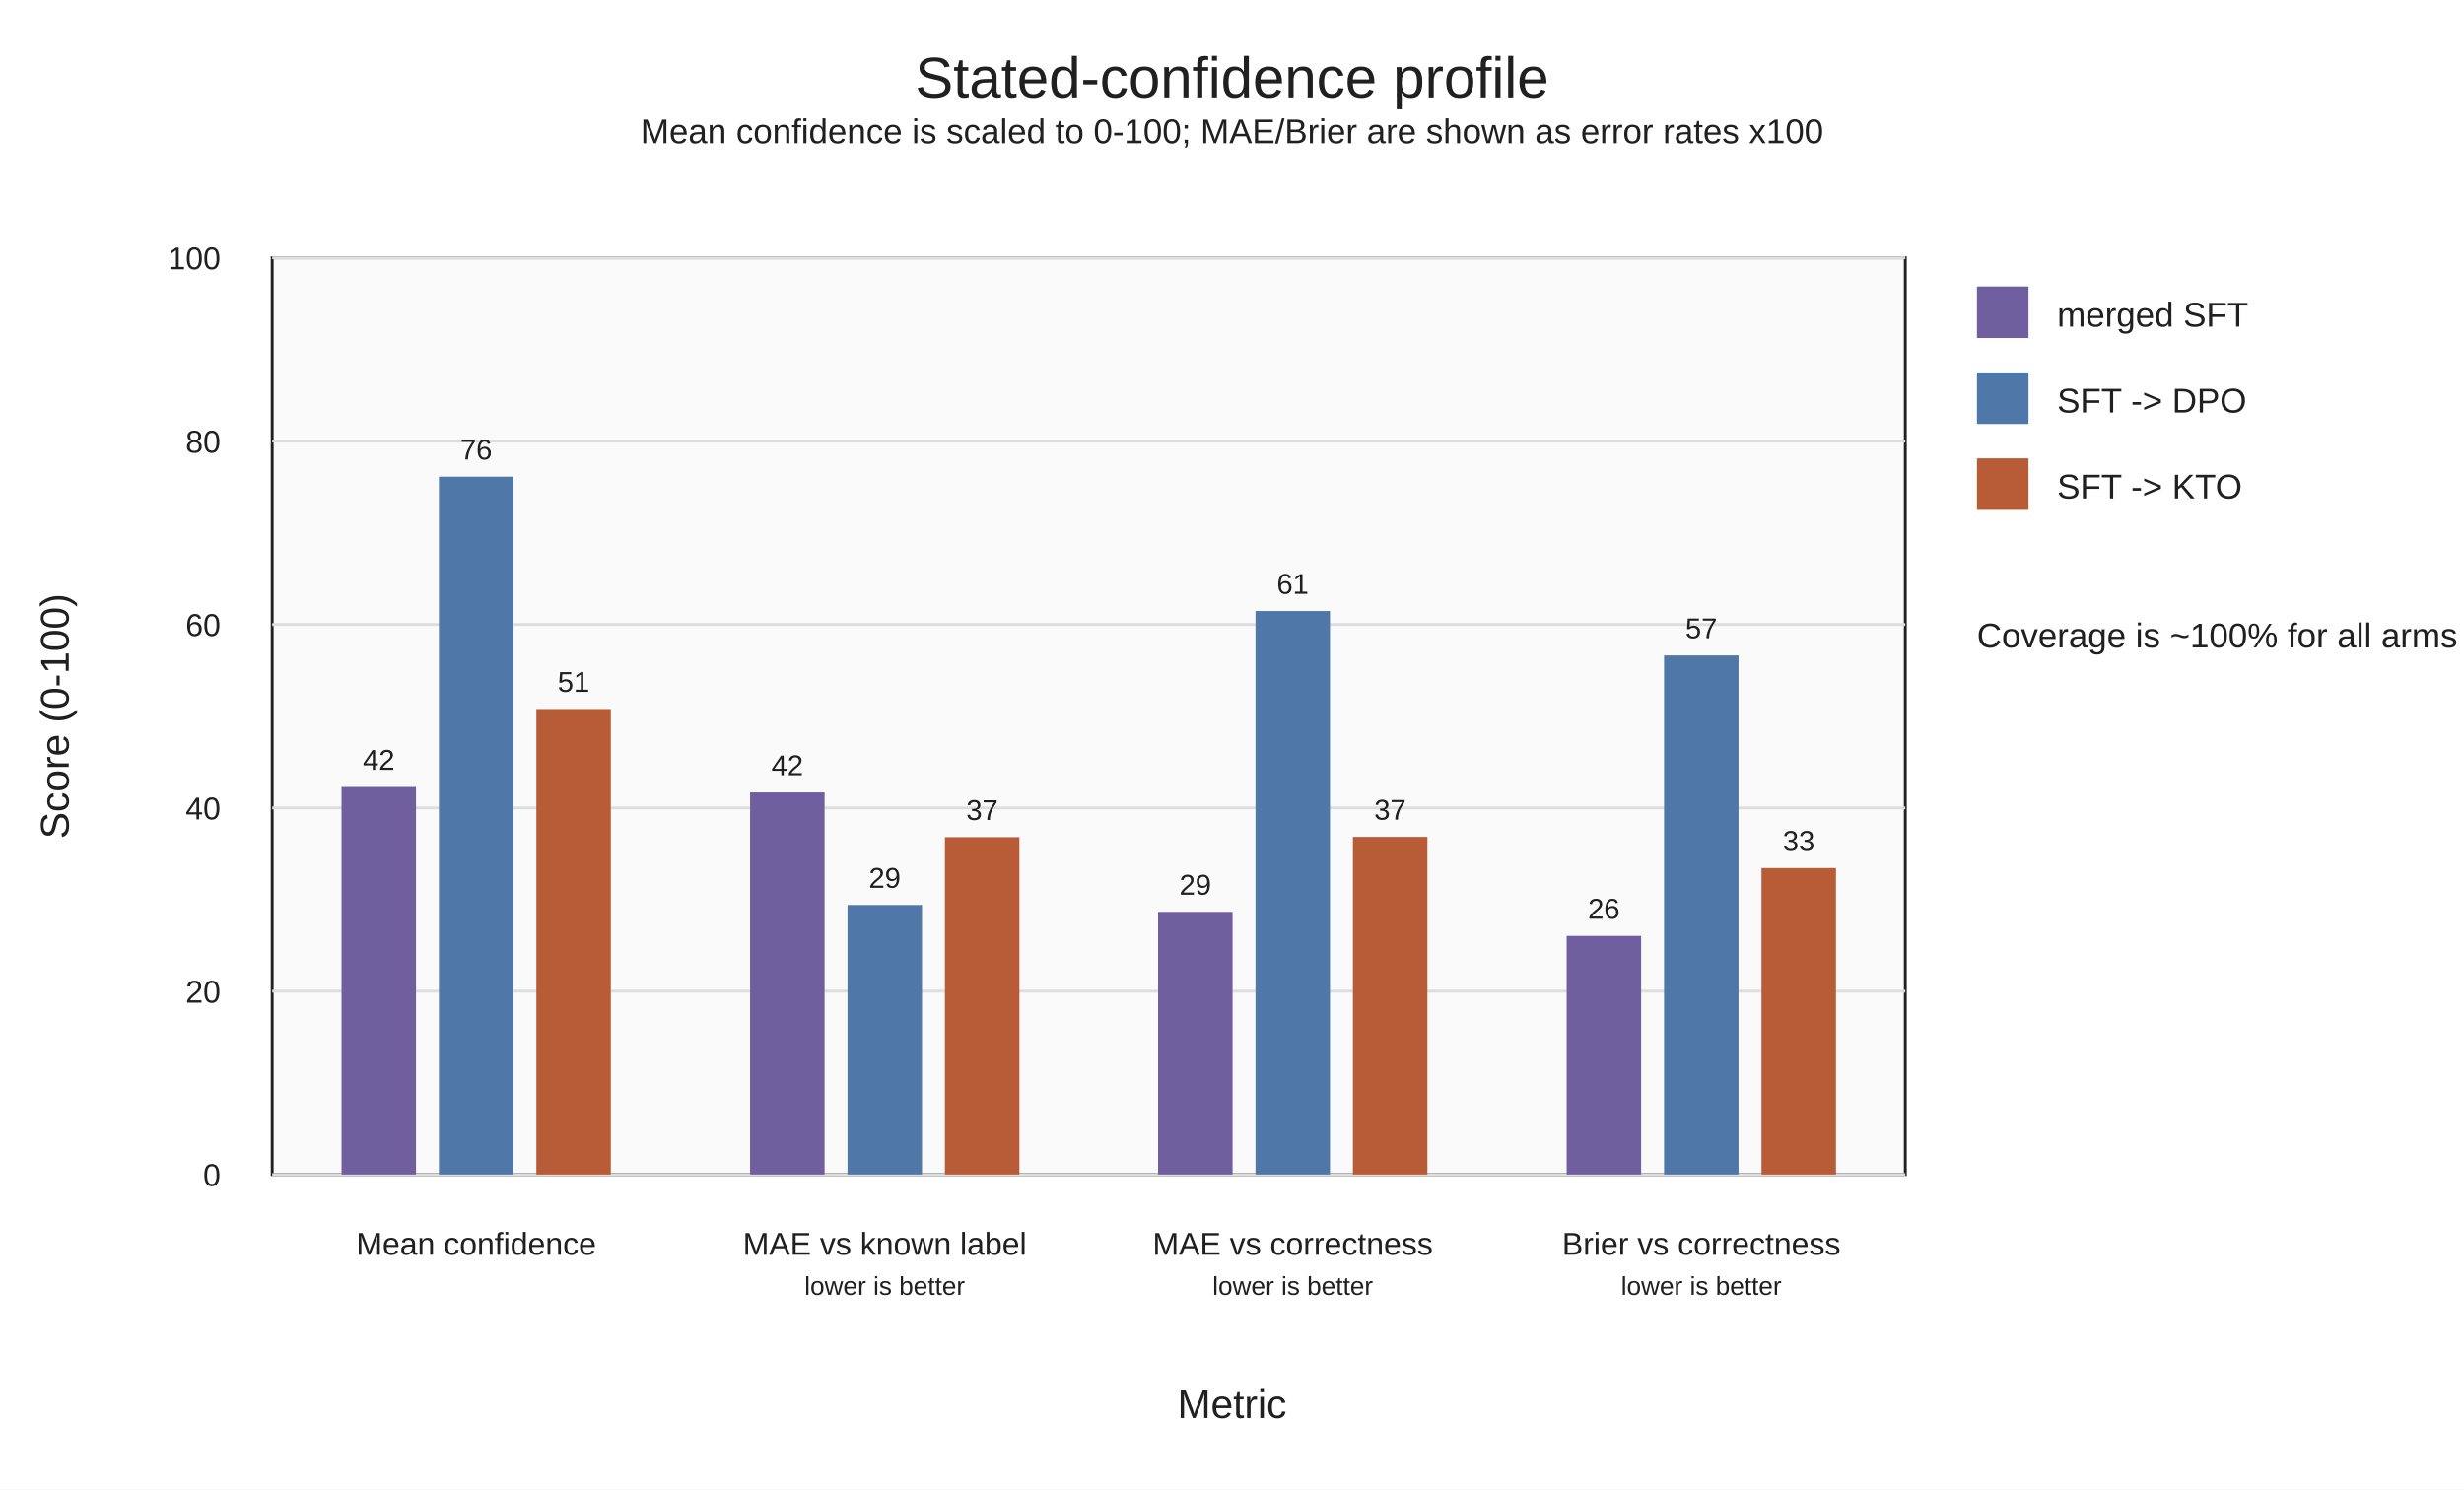
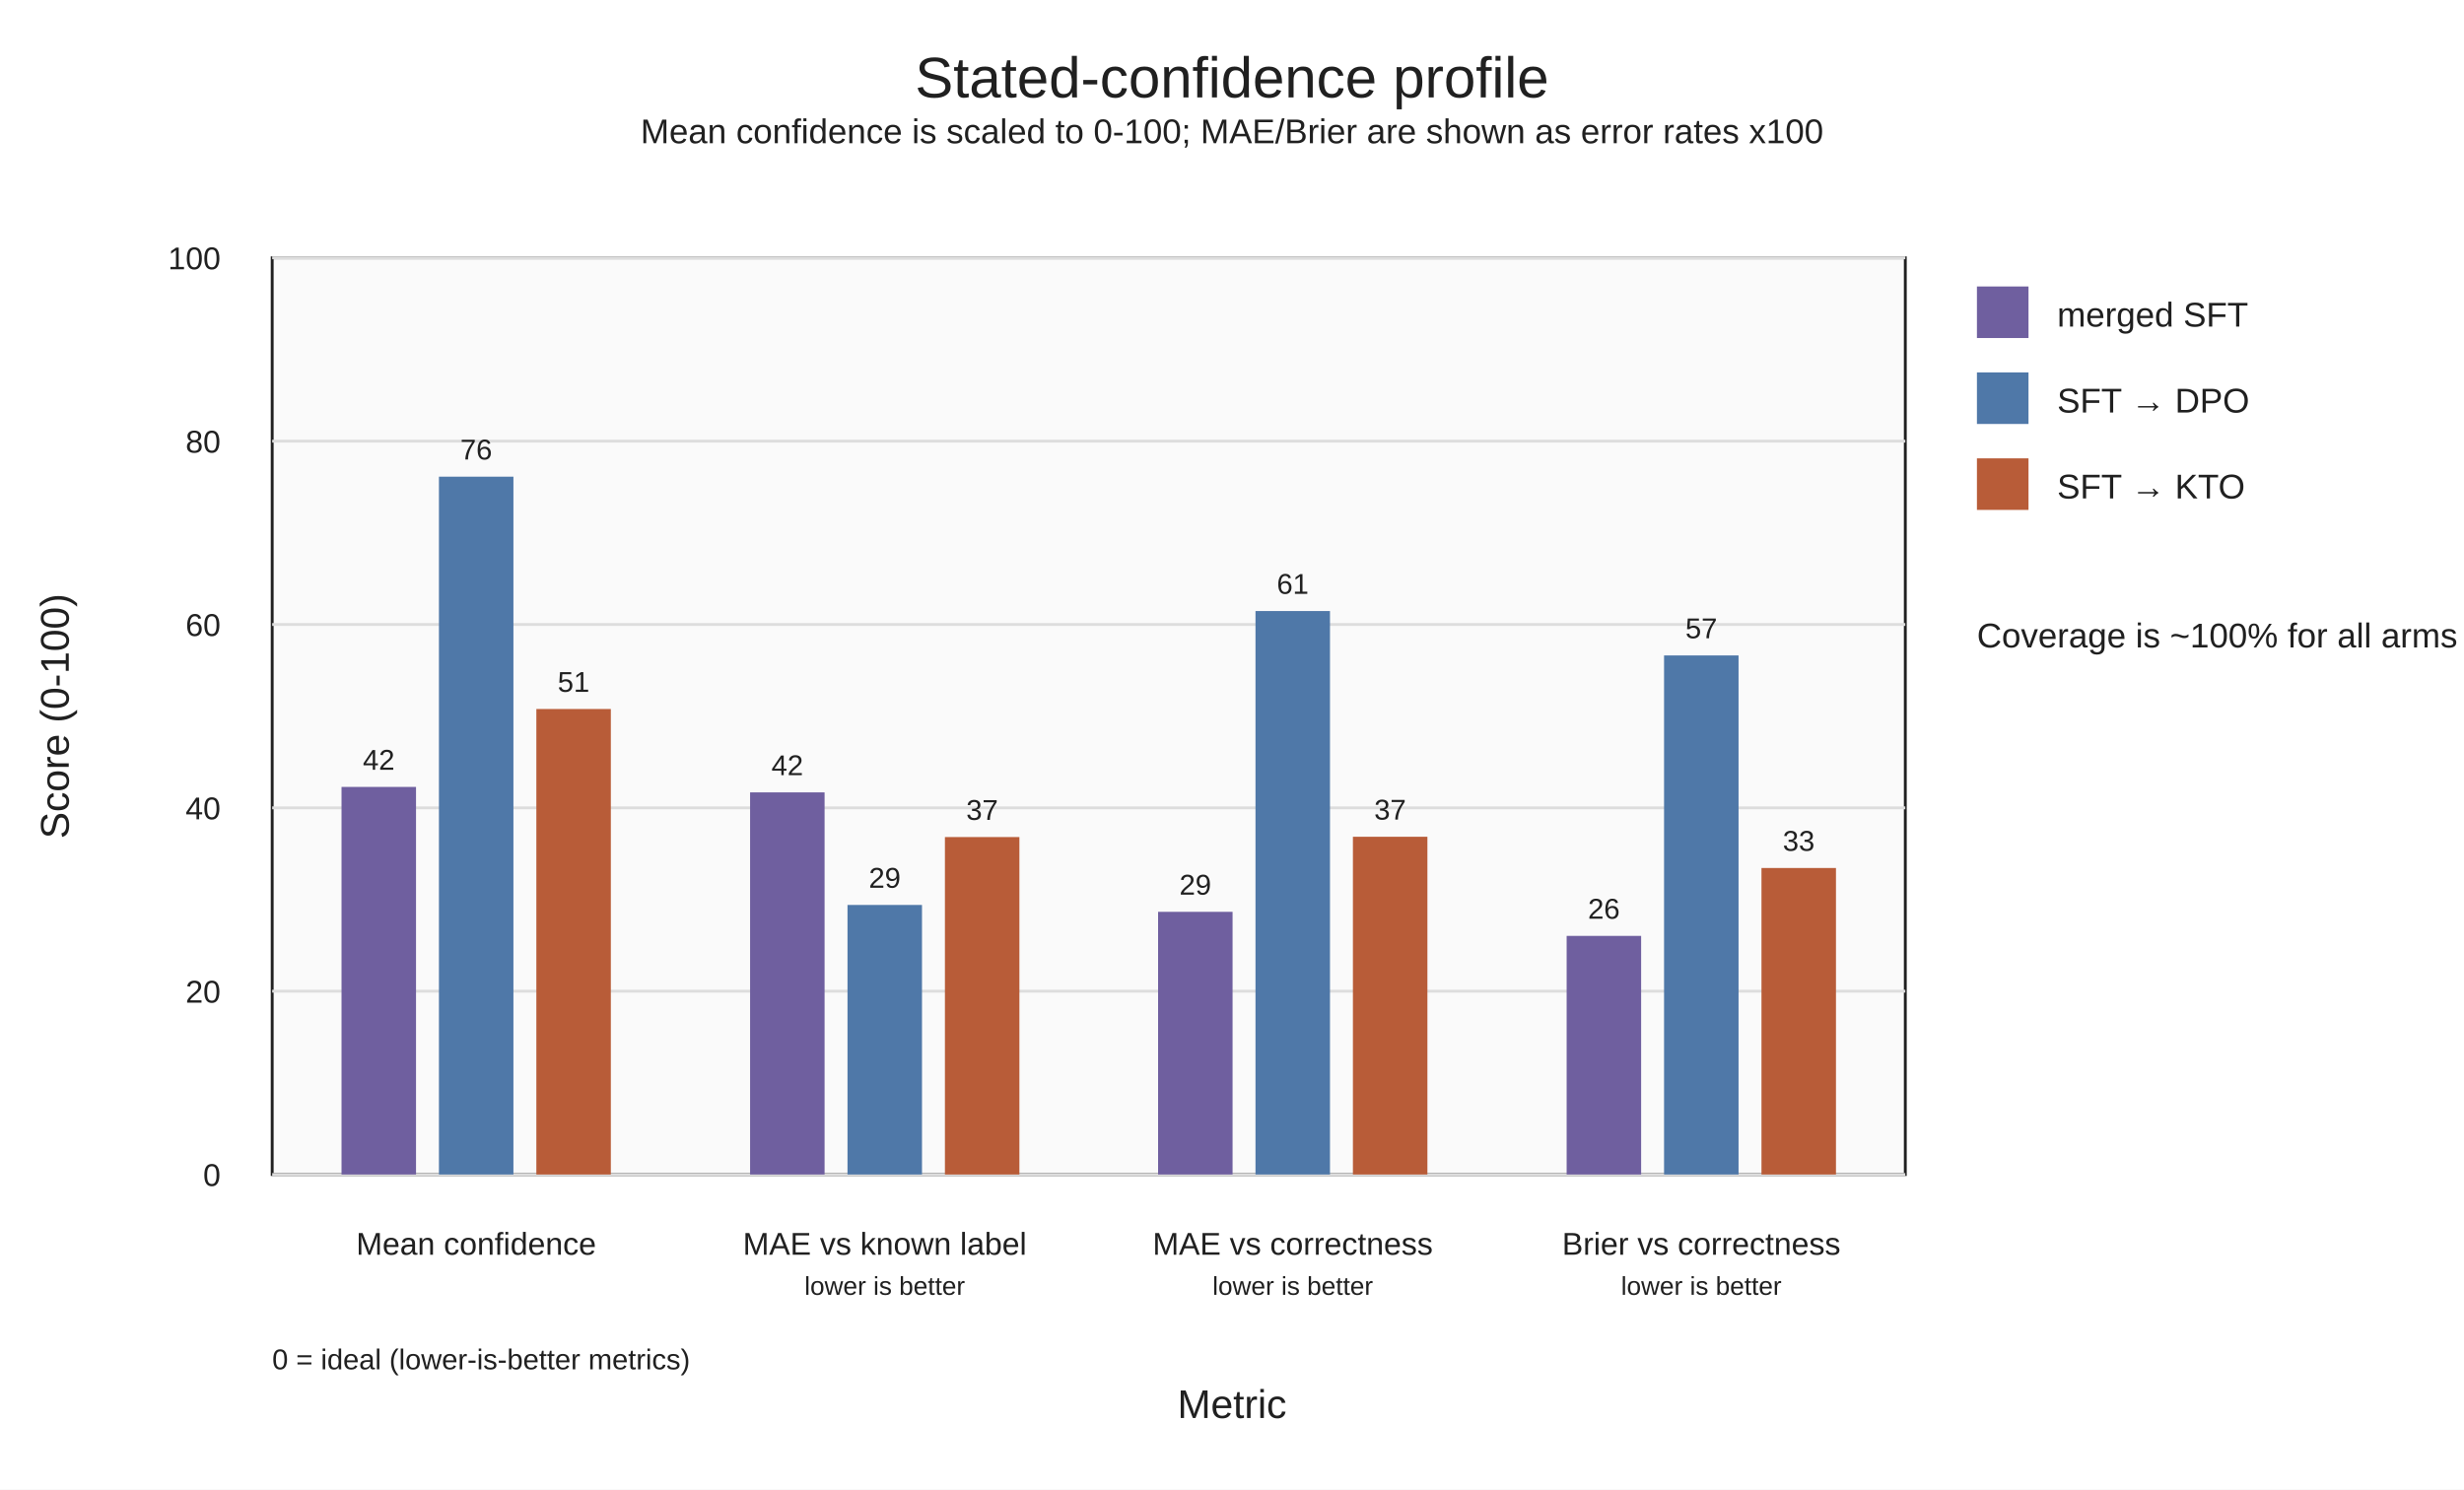
<svg xmlns="http://www.w3.org/2000/svg" width="860" height="520" viewBox="0 0 860 520">
  <rect width="100%" height="100%" fill="#ffffff" />
  <text x="430.0" y="34.0" font-family="Arial, sans-serif" font-size="20" text-anchor="middle" fill="#202020">Stated-confidence profile</text>
  <text x="430.0" y="50.0" font-family="Arial, sans-serif" font-size="12" text-anchor="middle" fill="#202020">Mean confidence is scaled to 0-100; MAE/Brier are shown as error rates x100</text>
  <text x="430.0" y="495.0" font-family="Arial, sans-serif" font-size="14" text-anchor="middle" fill="#202020">Metric</text>
  <text x="24" y="250.0" transform="rotate(-90 24 250.0)" font-family="Arial, sans-serif" font-size="14" text-anchor="middle" fill="#202020">Score (0-100)</text>
  <rect x="95" y="90" width="570" height="320" fill="#fafafa" stroke="#202020" />
+   <text x="95.0" y="478.0" font-family="Arial, sans-serif" font-size="10" text-anchor="start" fill="#202020">0 = ideal (lower-is-better metrics)</text>
  <line x1="95" y1="410.0" x2="665" y2="410.0" stroke="#dddddd" />
  <text x="77.0" y="414.0" font-family="Arial, sans-serif" font-size="11" text-anchor="end" fill="#202020">0</text>
  <line x1="95" y1="346.0" x2="665" y2="346.0" stroke="#dddddd" />
  <text x="77.0" y="350.0" font-family="Arial, sans-serif" font-size="11" text-anchor="end" fill="#202020">20</text>
  <line x1="95" y1="282.0" x2="665" y2="282.0" stroke="#dddddd" />
  <text x="77.0" y="286.0" font-family="Arial, sans-serif" font-size="11" text-anchor="end" fill="#202020">40</text>
  <line x1="95" y1="218.0" x2="665" y2="218.0" stroke="#dddddd" />
  <text x="77.0" y="222.0" font-family="Arial, sans-serif" font-size="11" text-anchor="end" fill="#202020">60</text>
  <line x1="95" y1="154.0" x2="665" y2="154.0" stroke="#dddddd" />
  <text x="77.0" y="158.0" font-family="Arial, sans-serif" font-size="11" text-anchor="end" fill="#202020">80</text>
  <line x1="95" y1="90.0" x2="665" y2="90.0" stroke="#dddddd" />
  <text x="77.0" y="94.0" font-family="Arial, sans-serif" font-size="11" text-anchor="end" fill="#202020">100</text>
  <text x="166.2" y="438.0" font-family="Arial, sans-serif" font-size="11" text-anchor="middle" fill="#202020">Mean confidence</text>
  <rect x="119.2" y="274.7" width="26" height="135.3" fill="#6f5f9f" />
  <text x="132.2" y="268.7" font-family="Arial, sans-serif" font-size="10" text-anchor="middle" fill="#202020">42</text>
  <rect x="153.2" y="166.4" width="26" height="243.6" fill="#4f78a8" />
  <text x="166.2" y="160.4" font-family="Arial, sans-serif" font-size="10" text-anchor="middle" fill="#202020">76</text>
  <rect x="187.2" y="247.5" width="26" height="162.5" fill="#b85c38" />
  <text x="200.2" y="241.5" font-family="Arial, sans-serif" font-size="10" text-anchor="middle" fill="#202020">51</text>
  <text x="308.8" y="438.0" font-family="Arial, sans-serif" font-size="11" text-anchor="middle" fill="#202020">MAE vs known label</text>
  <text x="308.8" y="452.0" font-family="Arial, sans-serif" font-size="9" text-anchor="middle" fill="#202020">lower is better</text>
  <rect x="261.8" y="276.6" width="26" height="133.4" fill="#6f5f9f" />
  <text x="274.8" y="270.6" font-family="Arial, sans-serif" font-size="10" text-anchor="middle" fill="#202020">42</text>
  <rect x="295.8" y="315.9" width="26" height="94.1" fill="#4f78a8" />
  <text x="308.8" y="309.9" font-family="Arial, sans-serif" font-size="10" text-anchor="middle" fill="#202020">29</text>
  <rect x="329.8" y="292.2" width="26" height="117.8" fill="#b85c38" />
  <text x="342.8" y="286.2" font-family="Arial, sans-serif" font-size="10" text-anchor="middle" fill="#202020">37</text>
  <text x="451.2" y="438.0" font-family="Arial, sans-serif" font-size="11" text-anchor="middle" fill="#202020">MAE vs correctness</text>
  <text x="451.2" y="452.0" font-family="Arial, sans-serif" font-size="9" text-anchor="middle" fill="#202020">lower is better</text>
  <rect x="404.2" y="318.3" width="26" height="91.7" fill="#6f5f9f" />
  <text x="417.2" y="312.3" font-family="Arial, sans-serif" font-size="10" text-anchor="middle" fill="#202020">29</text>
  <rect x="438.2" y="213.3" width="26" height="196.7" fill="#4f78a8" />
  <text x="451.2" y="207.3" font-family="Arial, sans-serif" font-size="10" text-anchor="middle" fill="#202020">61</text>
  <rect x="472.2" y="292.1" width="26" height="117.9" fill="#b85c38" />
  <text x="485.2" y="286.1" font-family="Arial, sans-serif" font-size="10" text-anchor="middle" fill="#202020">37</text>
  <text x="593.8" y="438.0" font-family="Arial, sans-serif" font-size="11" text-anchor="middle" fill="#202020">Brier vs correctness</text>
  <text x="593.8" y="452.0" font-family="Arial, sans-serif" font-size="9" text-anchor="middle" fill="#202020">lower is better</text>
  <rect x="546.8" y="326.7" width="26" height="83.3" fill="#6f5f9f" />
  <text x="559.8" y="320.7" font-family="Arial, sans-serif" font-size="10" text-anchor="middle" fill="#202020">26</text>
  <rect x="580.8" y="228.8" width="26" height="181.2" fill="#4f78a8" />
  <text x="593.8" y="222.8" font-family="Arial, sans-serif" font-size="10" text-anchor="middle" fill="#202020">57</text>
  <rect x="614.8" y="303.0" width="26" height="107.0" fill="#b85c38" />
  <text x="627.8" y="297.0" font-family="Arial, sans-serif" font-size="10" text-anchor="middle" fill="#202020">33</text>
  <rect x="690" y="100" width="18" height="18" fill="#6f5f9f" />
  <text x="718.0" y="114.0" font-family="Arial, sans-serif" font-size="12" text-anchor="start" fill="#202020">merged SFT</text>
  <rect x="690" y="130" width="18" height="18" fill="#4f78a8" />
-   <text x="718.0" y="144.0" font-family="Arial, sans-serif" font-size="12" text-anchor="start" fill="#202020">SFT -&gt; DPO</text>
+   <text x="718.0" y="144.0" font-family="Arial, sans-serif" font-size="12" text-anchor="start" fill="#202020">SFT → DPO</text>
  <rect x="690" y="160" width="18" height="18" fill="#b85c38" />
-   <text x="718.0" y="174.0" font-family="Arial, sans-serif" font-size="12" text-anchor="start" fill="#202020">SFT -&gt; KTO</text>
+   <text x="718.0" y="174.0" font-family="Arial, sans-serif" font-size="12" text-anchor="start" fill="#202020">SFT → KTO</text>
  <text x="690.0" y="226.0" font-family="Arial, sans-serif" font-size="12" text-anchor="start" fill="#202020">Coverage is ~100% for all arms</text>
</svg>
